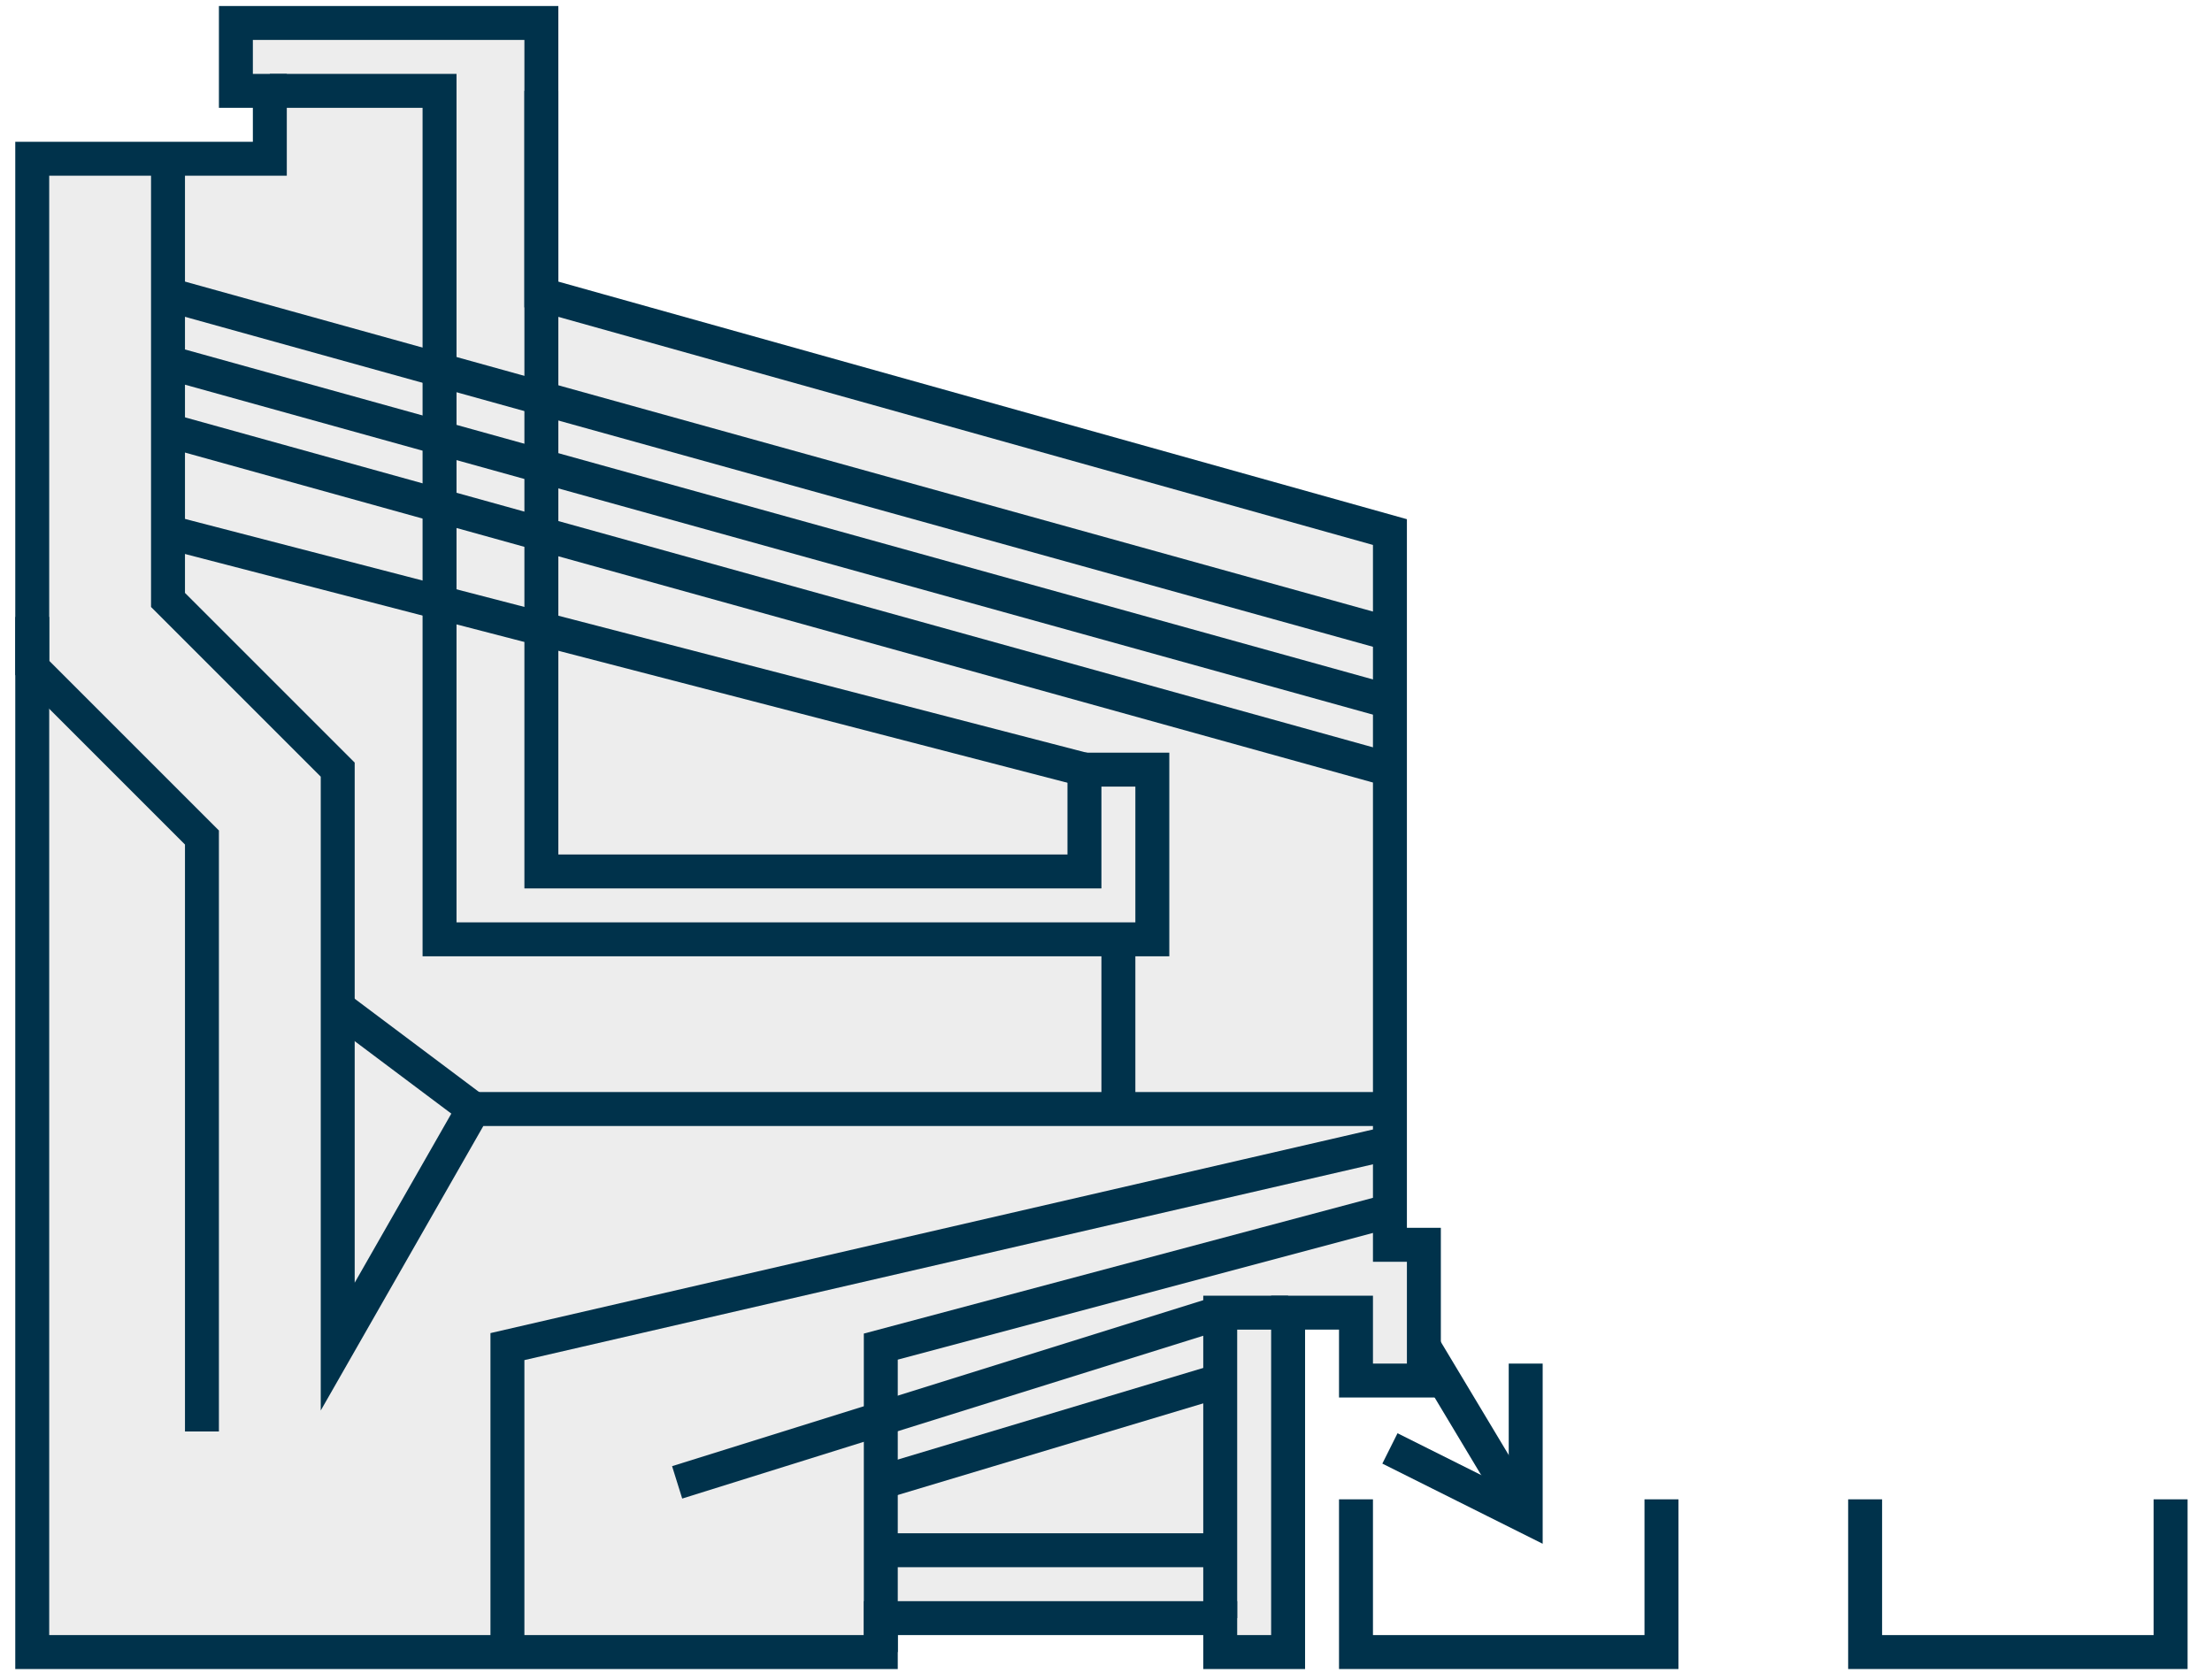
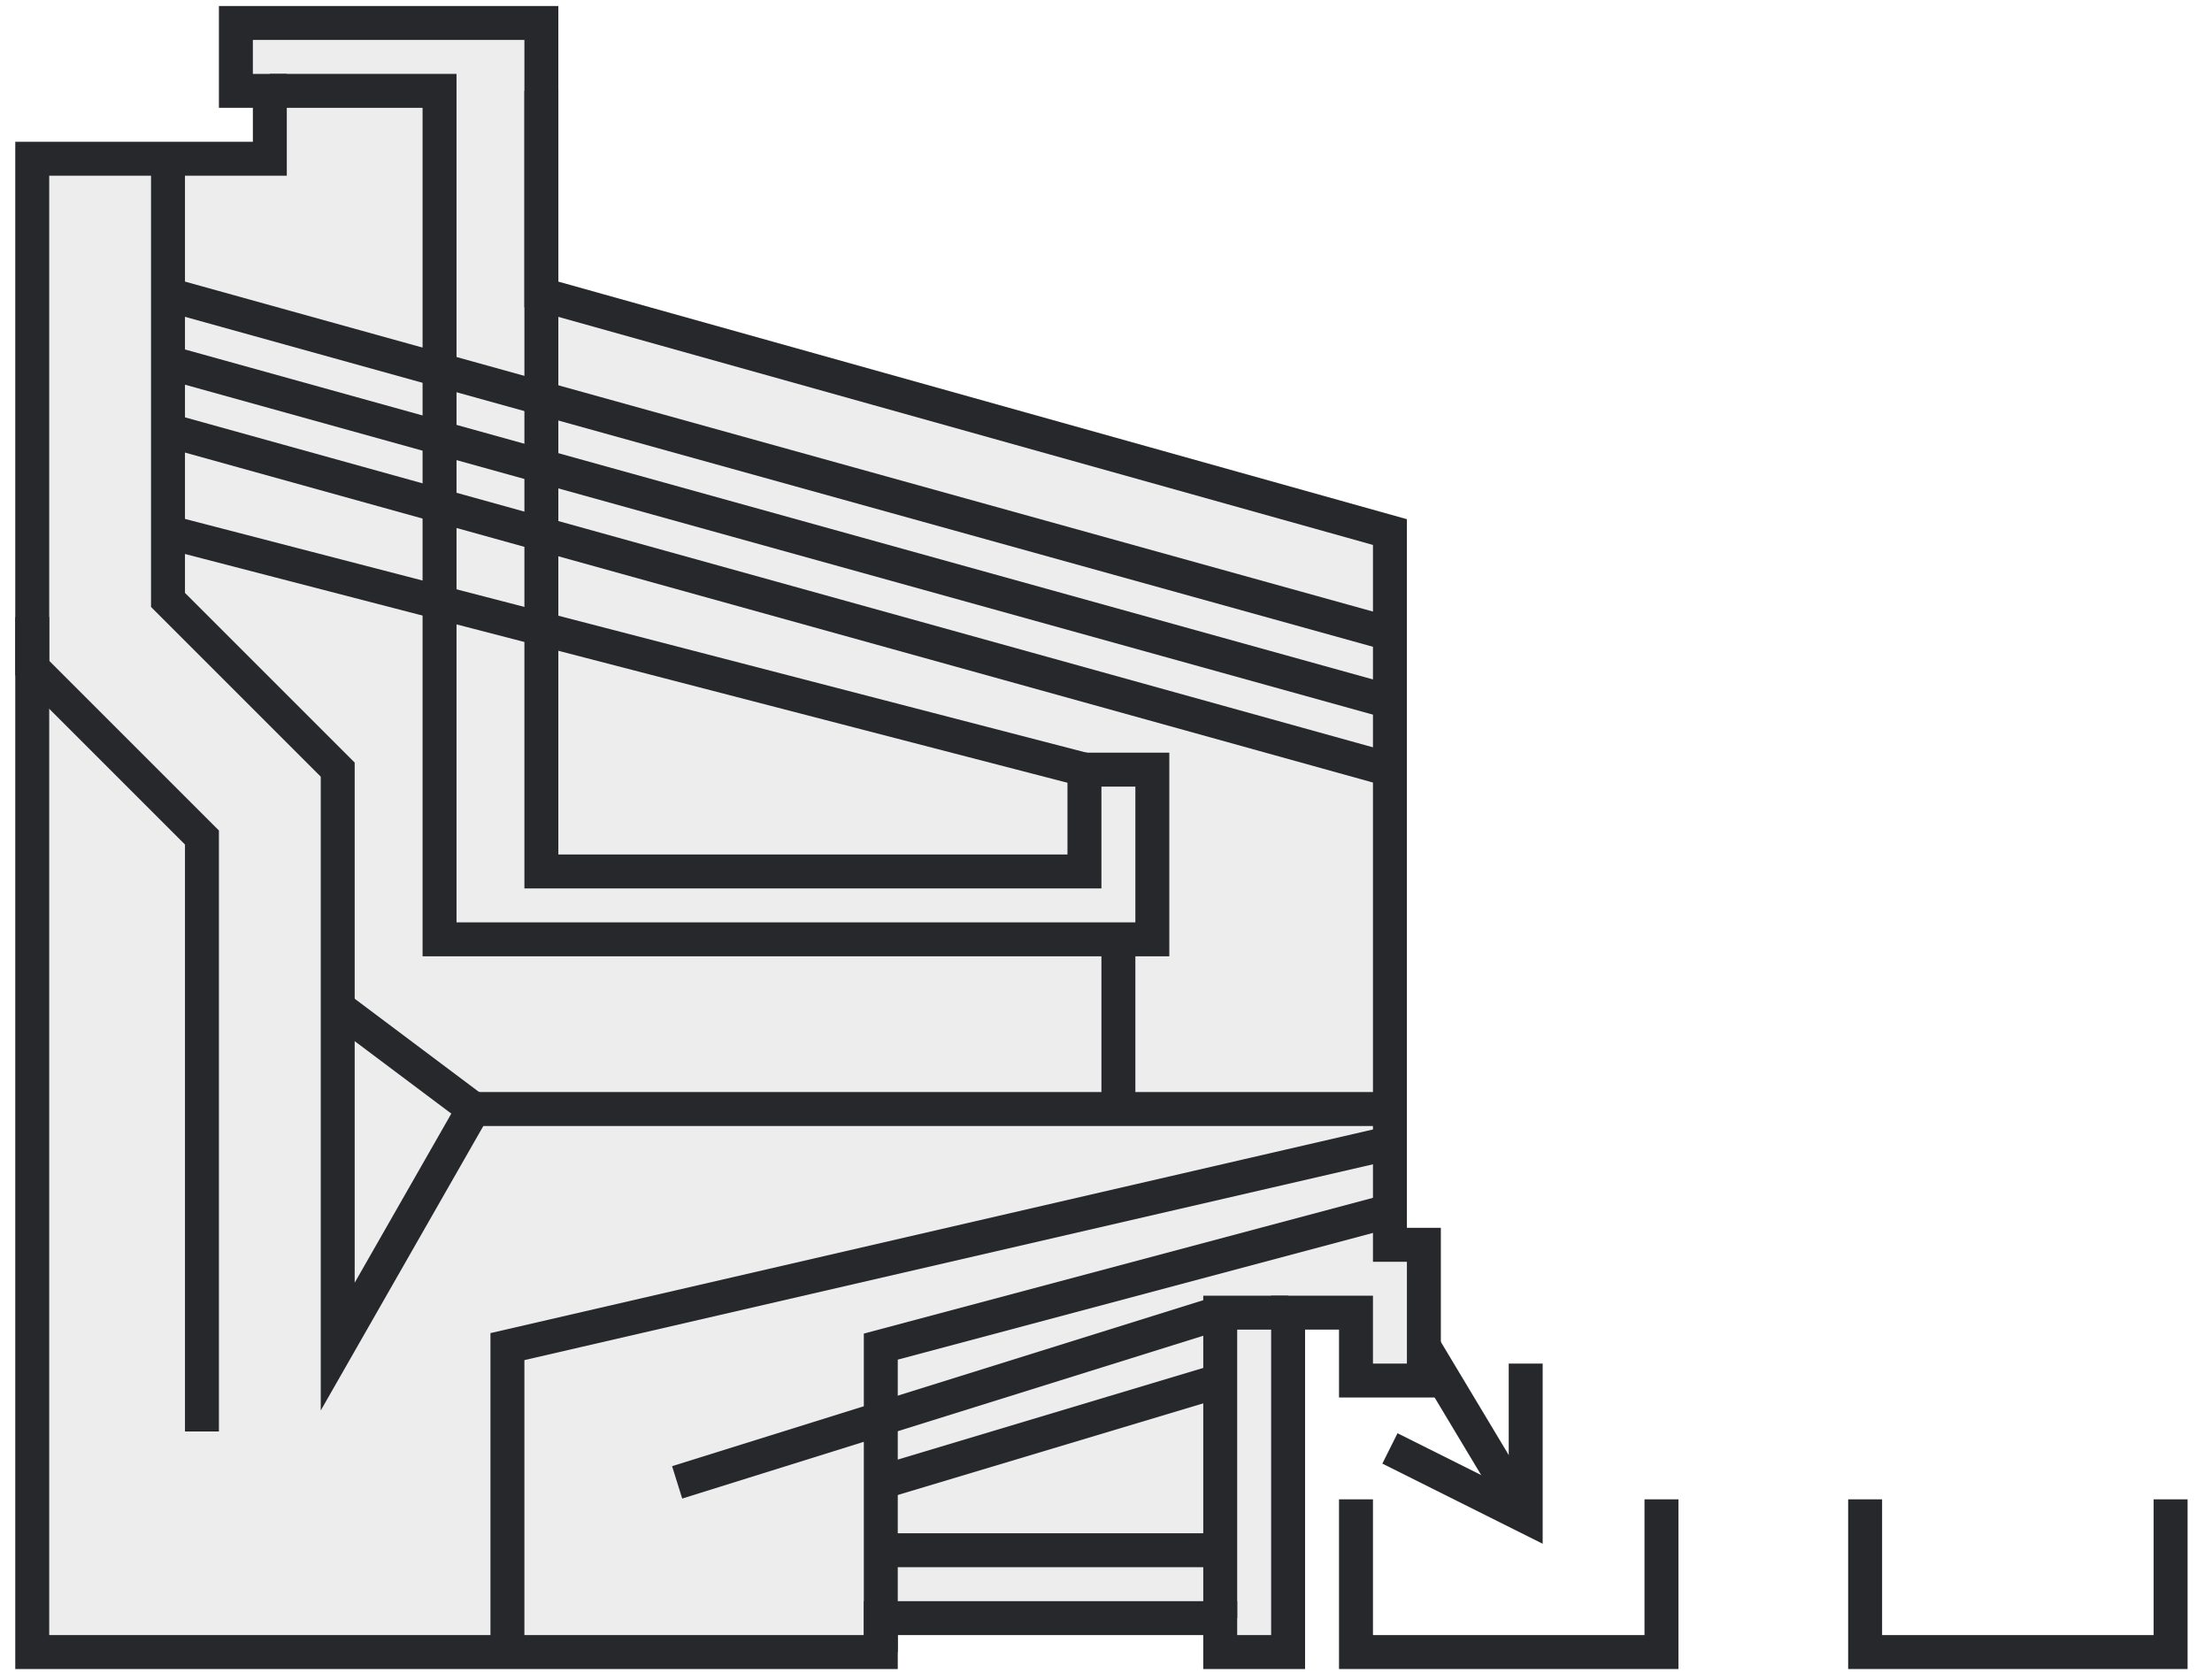
- <svg xmlns="http://www.w3.org/2000/svg" width="0.32in" height="0.242in" viewBox="0 0 8.128 6.147" version="1.1" id="svg1" xml:space="preserve" kewidth="129.82" keheight="98.18" eType="Matador">
+ <svg xmlns="http://www.w3.org/2000/svg" width="0.32in" height="0.242in" viewBox="0 0 8.128 6.147" version="1.1" id="svg1" kewidth="129.82" keheight="98.18" eType="Matador">
  <defs id="defs1">
    <linearGradient id="swatch1">
      <stop style="stop-color:#ffffff;stop-opacity:1;" offset="0" id="stop1" />
    </linearGradient>
  </defs>
  <g id="layer1" transform="translate(-16.11925,-14.71936)">
    <g id="g11619-4-6" Library="GM_3.2.195.0" Symbol="v2.0" transform="matrix(-0.1247254,0,0,0.1247254,254.7749,-21.42893)">
-       <g class="dynShape" style="fill:#ededed;stroke:#00324b;stroke-width:1;stroke-linejoin:miter" id="g11598-8-4">
+       <g class="dynShape" style="fill:#ededed;stroke:#26282b;stroke-width:1;stroke-linejoin:miter" id="g11598-8-4">
        <path id="path10948-2-2" d="m 1897.5,290.5 v 8 l -25,7 v 21 h -1 v 4 h 2 v -2 h 2 v 10 h 2 v -1 h 10 v 1 h 25 v -44 h -7 v -2 h 1 v -2 z" style="stroke-width:1;enable-background:accumulate" />
        <path id="path10952-4-3" style="fill:none;stroke-width:1;stroke-linecap:square;stroke-dasharray:none;enable-background:accumulate" d="m 1912.5,308.5 v 1 l -5,5 v 17" />
        <path id="path10978-5-2" d="m 1872.5,308.5 36,-10" style="stroke-width:1;stroke-dasharray:none;enable-background:accumulate" />
        <path id="path10976-5-2" d="m 1908.5,300.5 -36,10" style="stroke-width:1;stroke-dasharray:none;enable-background:accumulate" />
        <path id="path10954-1-1" style="fill:none;stroke-width:1;stroke-dasharray:none;enable-background:accumulate" d="m 1908.5,294.5 v 13 l -5,5 v 17 l -4,-7 h -27" />
        <path id="path10956-7-6" style="stroke-width:1;stroke-dasharray:none;enable-background:accumulate" d="m 1903.5,319.5 -4,3" />
        <path id="path10958-1-8" style="fill:none;stroke-width:1;stroke-dasharray:none;enable-background:accumulate" d="m 1872.5,325.5 15,4 v 9" />
        <path id="path10960-1-5" style="fill:none;stroke-width:1;stroke-dasharray:none;enable-background:accumulate" d="m 1872.5,323.5 26,6 v 9" />
        <path id="path10962-5-7" style="fill:none;stroke-width:1;stroke-dasharray:none;enable-background:accumulate" d="m 1875.5,328.5 h 2 v 9" />
        <path id="path10964-2-6" style="stroke-width:1;stroke-dasharray:none;enable-background:accumulate" d="m 1877.5,335.5 h 10" />
        <path id="path10966-7-1" style="stroke-width:1;stroke-dasharray:none;enable-background:accumulate" d="m 1877.5,330.5 10,3" />
        <path id="path10968-6-8" style="stroke-width:1;stroke-dasharray:none;enable-background:accumulate" d="m 1877.5,328.5 16,5" />
        <path id="path10970-1-9" style="stroke-width:1;stroke-dasharray:none;enable-background:accumulate" d="m 1880.5,317.5 v 5" />
        <path id="path10972-4-2" style="stroke-width:1;stroke-dasharray:none;enable-background:accumulate" d="m 1881.5,312.5 27,-7" />
        <path id="path10974-2-7" style="stroke-width:1;stroke-dasharray:none;enable-background:accumulate" d="m 1908.5,302.5 -36,10" />
        <path id="path10950-3-9" style="fill:none;stroke-width:1;enable-background:accumulate" d="m 1897.5,292.5 v 23 h -16 v -3 h -2 v 5 h 21 v -25 h 5" />
        <path style="fill-rule:evenodd;stroke-width:1px;stroke-linecap:square;stroke-linejoin:miter;stroke-dasharray:none" id="226556-2-5" d="m 1868.5,330 v 4.5 l 4,-2 -4,2 z" />
        <path style="fill-rule:evenodd;stroke-width:1;stroke-linecap:round;stroke-linejoin:miter;stroke-miterlimit:4;stroke-dasharray:none" id="370488-2-4" stroke-miterlimit="4" d="m 1868.5,334.5 3,-5 z" />
        <path style="fill-rule:evenodd;stroke-width:1;stroke-linecap:square;stroke-linejoin:miter;stroke-miterlimit:4;stroke-dasharray:none" id="1386167-16-3" stroke-miterlimit="4" d="m 1873.5,334 v 4.5 h -9 v -4.5 0 4.5 h 9 z" />
-         <path style="fill:#ededed;fill-rule:evenodd;stroke:#00324b;stroke-width:1;stroke-linecap:square;stroke-linejoin:miter;stroke-miterlimit:4;stroke-dasharray:none" id="1386167-1-1" stroke-miterlimit="4" d="m 1858.5,334 v 4.5 h -9 v -4.5 0 4.5 h 9 z" />
+         <path style="fill:#ededed;fill-rule:evenodd;stroke:#26282b;stroke-width:1;stroke-linecap:square;stroke-linejoin:miter;stroke-miterlimit:4;stroke-dasharray:none" id="1386167-1-1" stroke-miterlimit="4" d="m 1858.5,334 v 4.5 h -9 v -4.5 0 4.5 h 9 z" />
      </g>
    </g>
  </g>
</svg>
